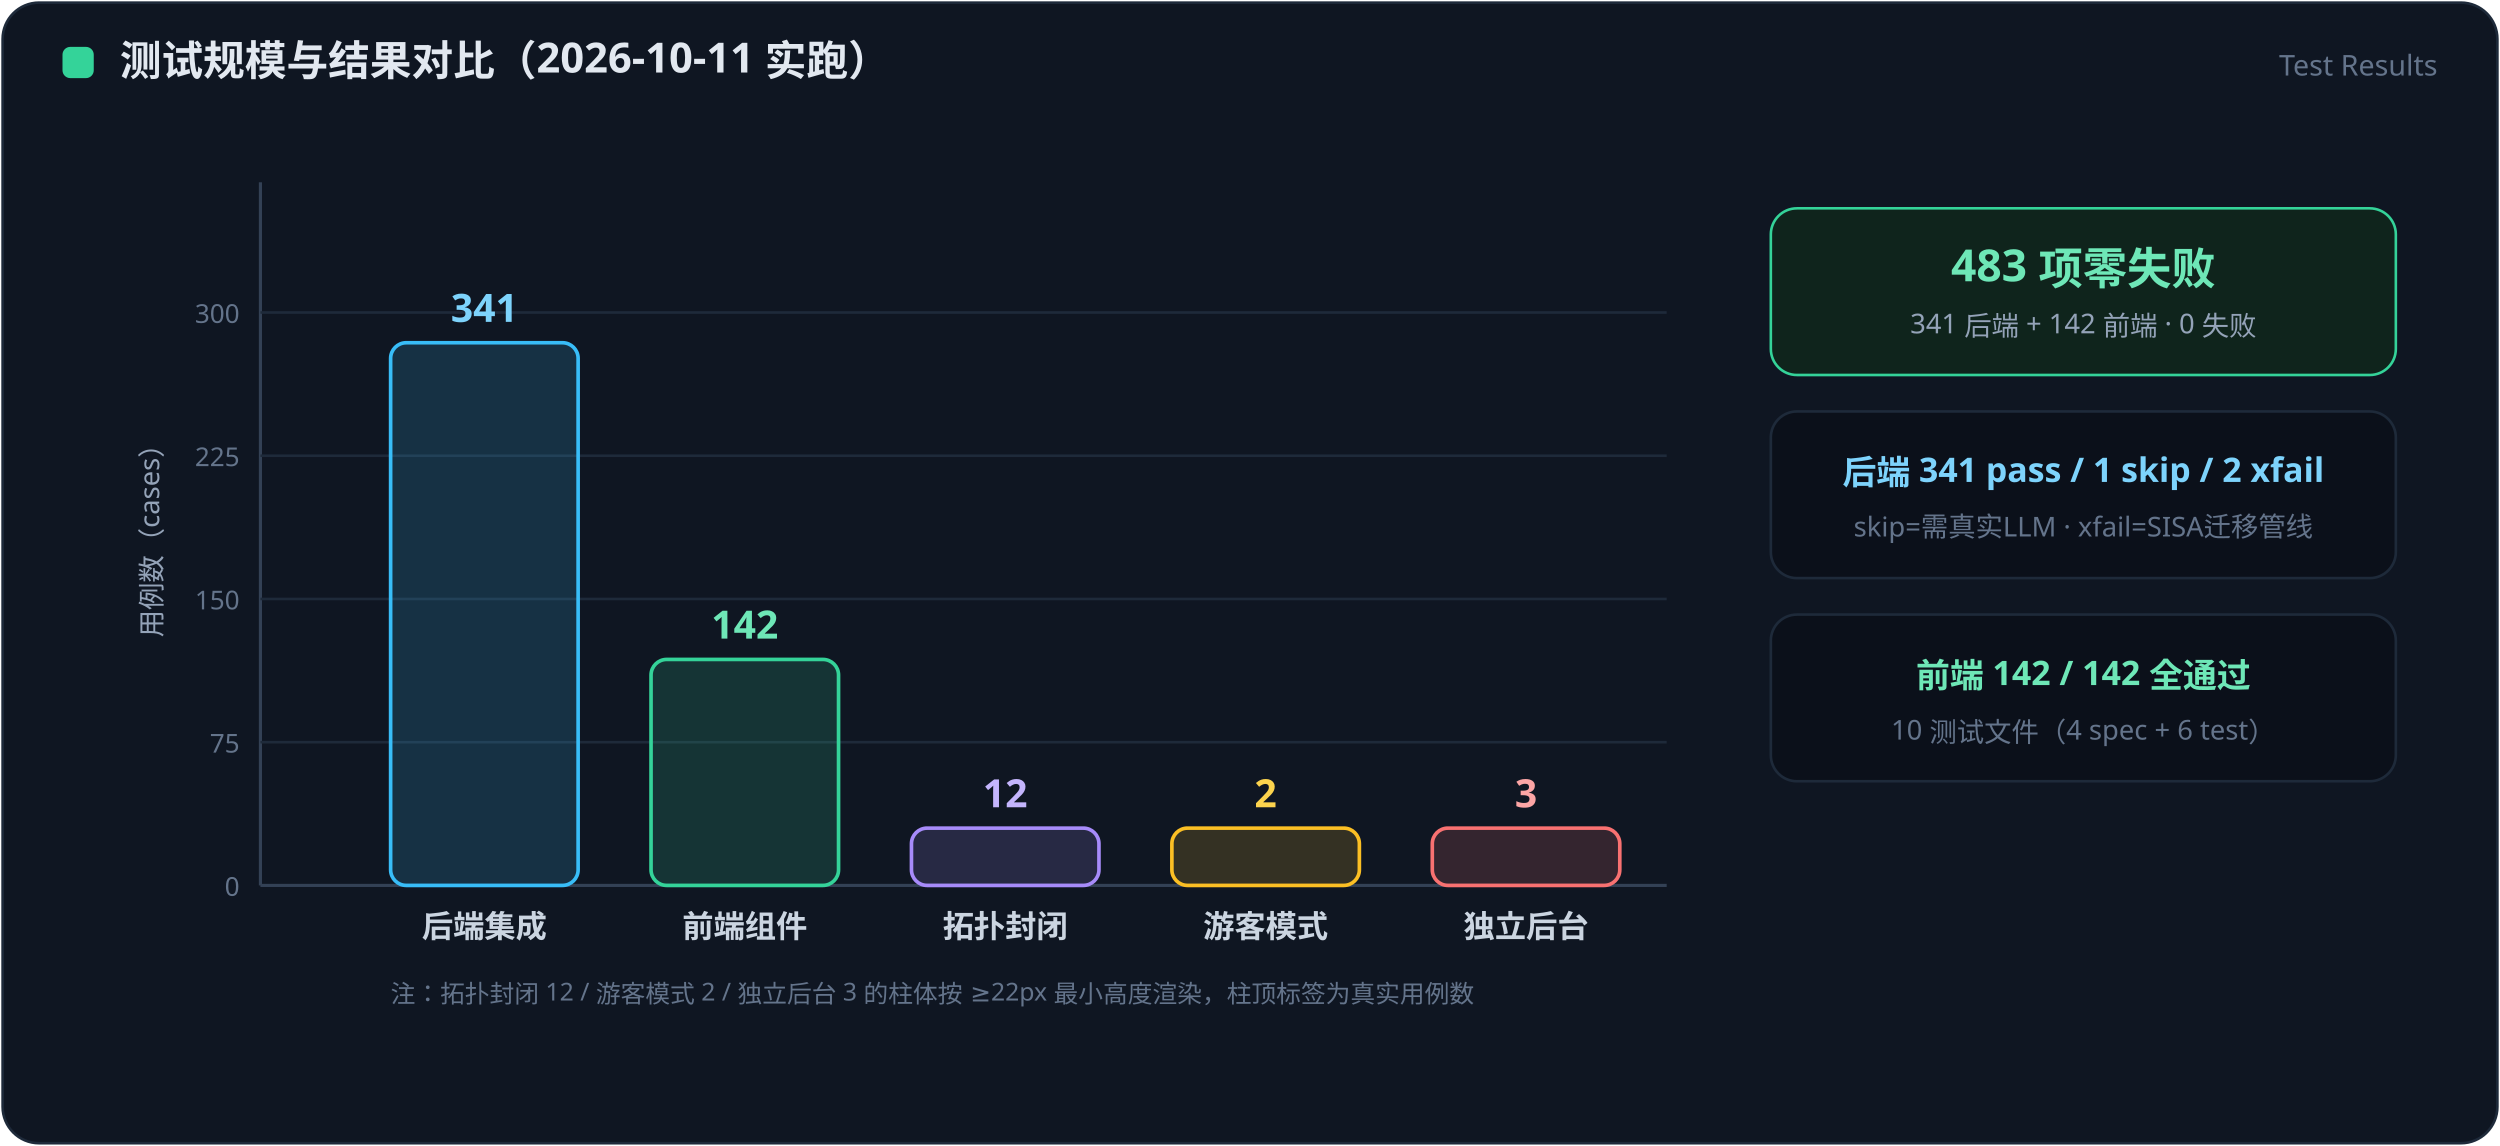
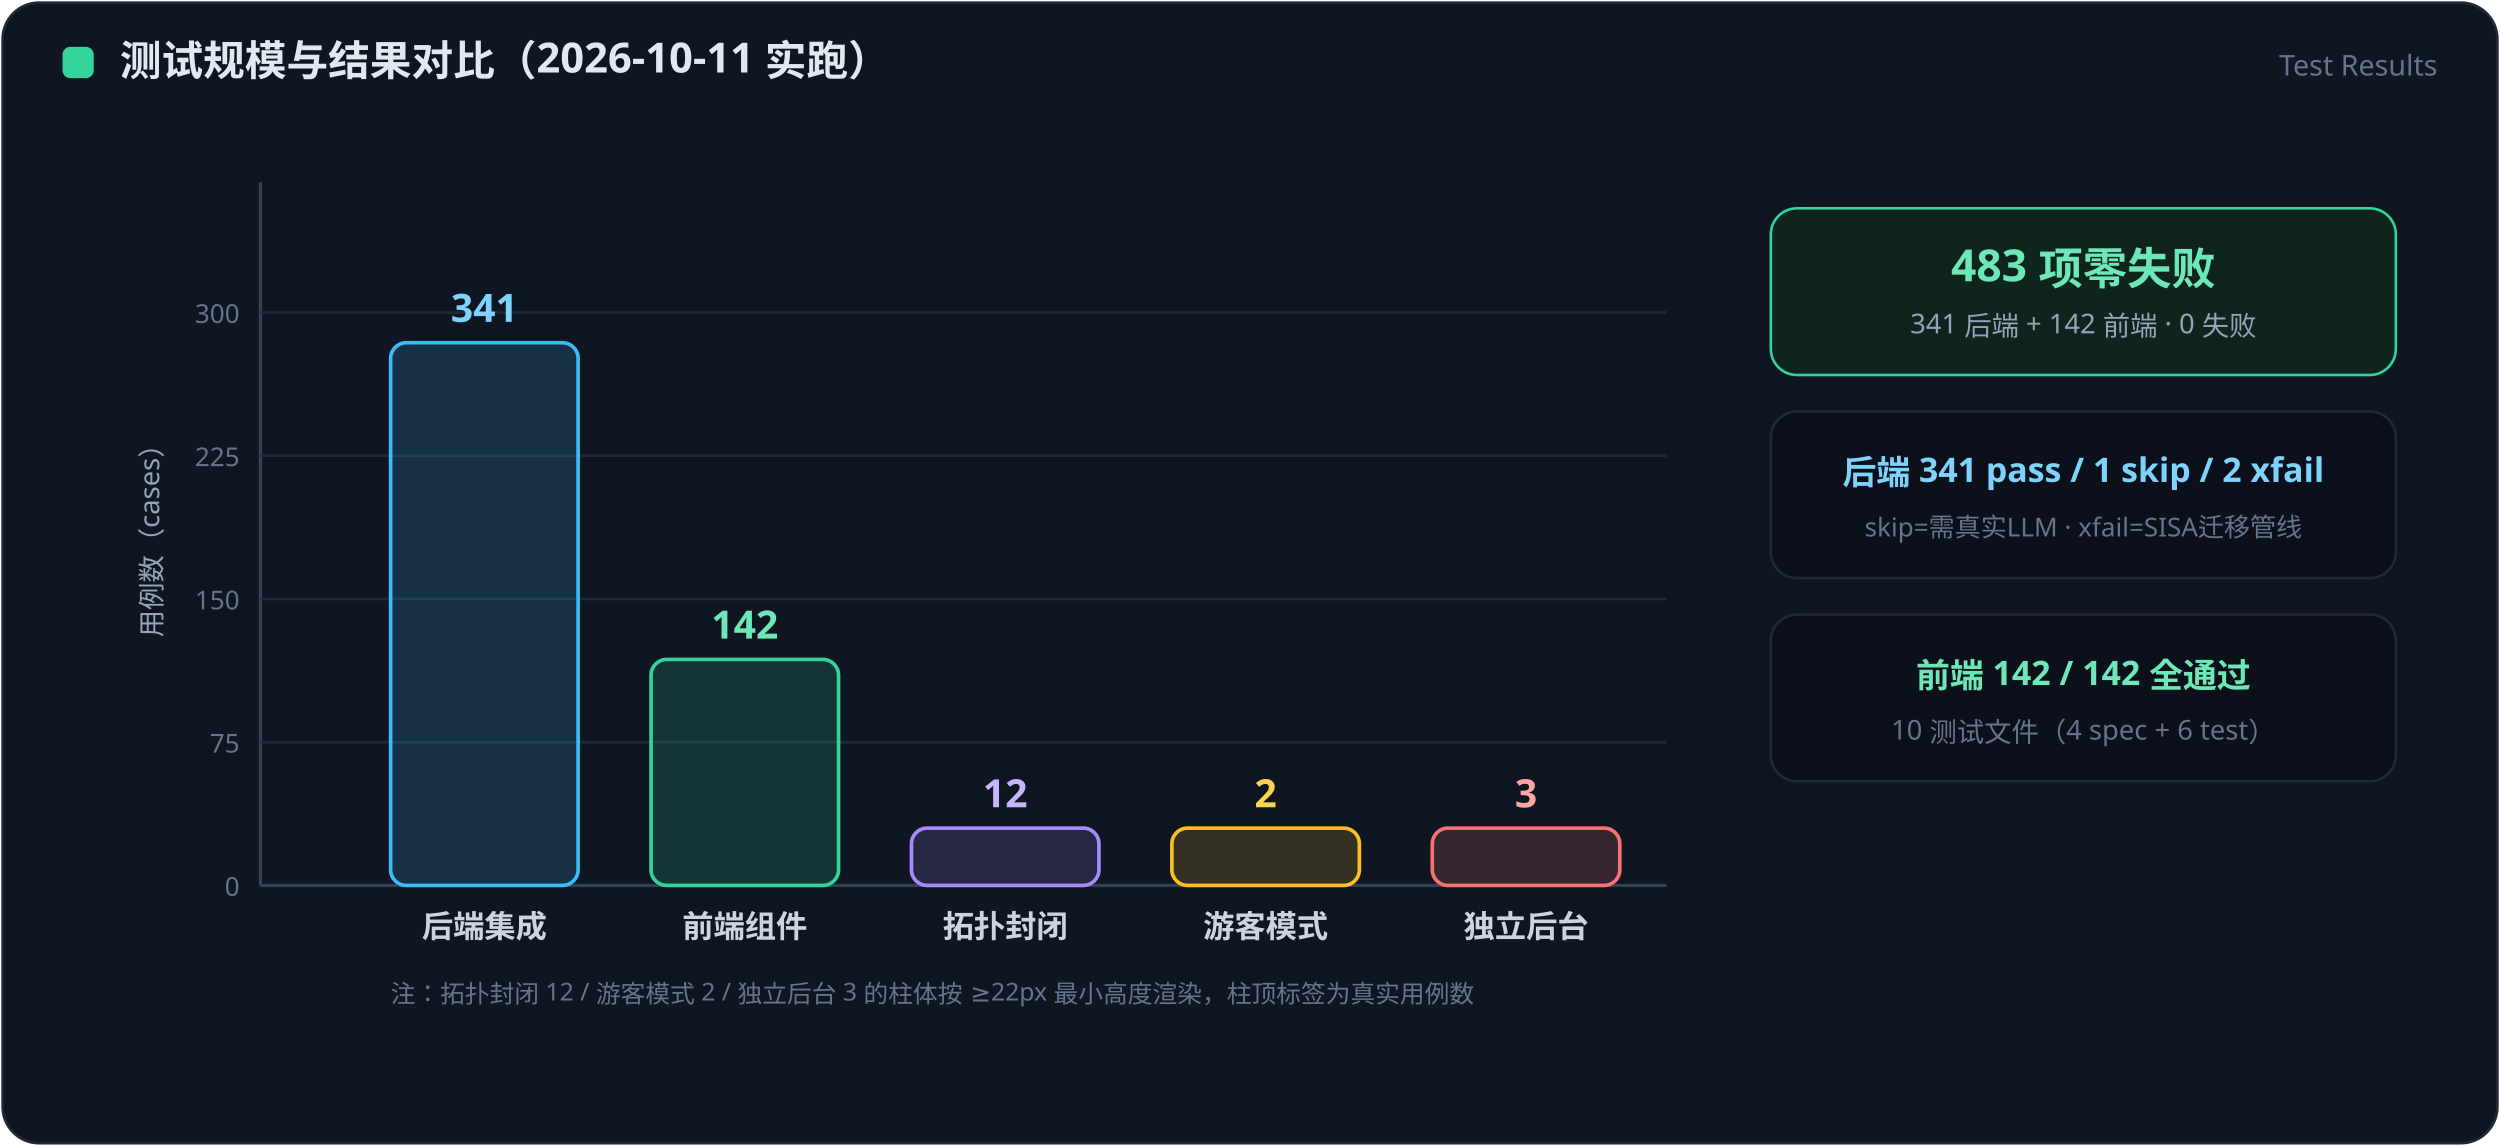
<svg xmlns="http://www.w3.org/2000/svg" viewBox="0 0 960 440" font-family="'Segoe UI','Microsoft YaHei',system-ui,sans-serif">
  <rect x="1" y="1" width="958" height="438" rx="14" fill="#0F1622" stroke="#1E2A3A" />
  <rect x="24" y="18" width="12" height="12" rx="3" fill="#34D399" />
  <text x="46" y="29" fill="#E2E8F0" font-size="16" font-weight="700">测试规模与结果对比（2026-10-11 实跑）</text>
  <text x="936" y="29" fill="#64748B" font-size="11" text-anchor="end">Test Results</text>
  <line x1="100" y1="340" x2="640" y2="340" stroke="#334155" stroke-width="1.2" />
  <line x1="100" y1="340" x2="100" y2="70" stroke="#334155" stroke-width="1.2" />
  <g stroke="#1E2A3A" stroke-width="1">
    <line x1="100" y1="285" x2="640" y2="285" />
    <line x1="100" y1="230" x2="640" y2="230" />
    <line x1="100" y1="175" x2="640" y2="175" />
    <line x1="100" y1="120" x2="640" y2="120" />
  </g>
  <g fill="#64748B" font-size="10" text-anchor="end">
    <text x="92" y="344">0</text>
    <text x="92" y="289">75</text>
    <text x="92" y="234">150</text>
    <text x="92" y="179">225</text>
    <text x="92" y="124">300</text>
  </g>
  <text x="62" y="205" fill="#94A3B8" font-size="10.5" transform="rotate(-90 62 205)" text-anchor="middle">用例数（cases）</text>
  <rect x="150" y="131.611" width="72" height="208.389" rx="6" fill="#38BDF8" opacity=".16" />
  <rect x="150" y="131.611" width="72" height="208.389" rx="6" fill="none" stroke="#38BDF8" stroke-width="1.4" />
  <text x="186" y="123.611" fill="#7DD3FC" font-size="15" font-weight="700" text-anchor="middle">341</text>
  <text x="186" y="360" fill="#CBD5E1" font-size="12" font-weight="600" text-anchor="middle">后端集成</text>
  <rect x="250" y="253.222" width="72" height="86.778" rx="6" fill="#34D399" opacity=".16" />
  <rect x="250" y="253.222" width="72" height="86.778" rx="6" fill="none" stroke="#34D399" stroke-width="1.4" />
  <text x="286" y="245.222" fill="#6EE7B7" font-size="15" font-weight="700" text-anchor="middle">142</text>
  <text x="286" y="360" fill="#CBD5E1" font-size="12" font-weight="600" text-anchor="middle">前端组件</text>
  <rect x="350" y="318" width="72" height="22" rx="6" fill="#A78BFA" opacity=".16" />
  <rect x="350" y="318" width="72" height="22" rx="6" fill="none" stroke="#A78BFA" stroke-width="1.4" />
  <text x="386" y="310" fill="#C4B5FD" font-size="15" font-weight="700" text-anchor="middle">12</text>
  <text x="386" y="360" fill="#CBD5E1" font-size="12" font-weight="600" text-anchor="middle">拓扑封闭</text>
  <rect x="450" y="318" width="72" height="22" rx="6" fill="#FBBF24" opacity=".16" />
  <rect x="450" y="318" width="72" height="22" rx="6" fill="none" stroke="#FBBF24" stroke-width="1.4" />
  <text x="486" y="310" fill="#FCD34D" font-size="15" font-weight="700" text-anchor="middle">2</text>
  <text x="486" y="360" fill="#CBD5E1" font-size="12" font-weight="600" text-anchor="middle">游客模式</text>
  <rect x="550" y="318" width="72" height="22" rx="6" fill="#F87171" opacity=".16" />
  <rect x="550" y="318" width="72" height="22" rx="6" fill="none" stroke="#F87171" stroke-width="1.4" />
  <text x="586" y="310" fill="#FCA5A5" font-size="15" font-weight="700" text-anchor="middle">3</text>
  <text x="586" y="360" fill="#CBD5E1" font-size="12" font-weight="600" text-anchor="middle">独立后台</text>
  <text x="150" y="385" fill="#64748B" font-size="9.5">注：拓扑封闭 12 / 游客模式 2 / 独立后台 3 的柱体按 ≥22px 最小高度渲染，柱顶标签为真实用例数</text>
  <g text-anchor="middle">
    <rect x="680" y="80" width="240" height="64" rx="10" fill="#0F241C" stroke="#34D399" />
    <text x="800" y="108" fill="#6EE7B7" font-size="17" font-weight="700">483 项零失败</text>
    <text x="800" y="128" fill="#94A3B8" font-size="10.5">341 后端 + 142 前端 · 0 失败</text>
    <rect x="680" y="158" width="240" height="64" rx="10" fill="#0B101A" stroke="#1E2A3A" />
    <text x="800" y="186" fill="#7DD3FC" font-size="13" font-weight="600">后端 341 pass / 1 skip / 2 xfail</text>
-     <text x="800" y="206" fill="#64748B" font-size="10.5">skip=需真实LLM · xfail=SISA迁移管线</text>
+     <text x="800" y="206" fill="#64748B" font-size="10">skip=需真实LLM · xfail=SISA迁移管线</text>
    <rect x="680" y="236" width="240" height="64" rx="10" fill="#0B101A" stroke="#1E2A3A" />
    <text x="800" y="264" fill="#6EE7B7" font-size="13" font-weight="600">前端 142 / 142 全通过</text>
    <text x="800" y="284" fill="#64748B" font-size="10.5">10 测试文件（4 spec + 6 test）</text>
  </g>
</svg>
